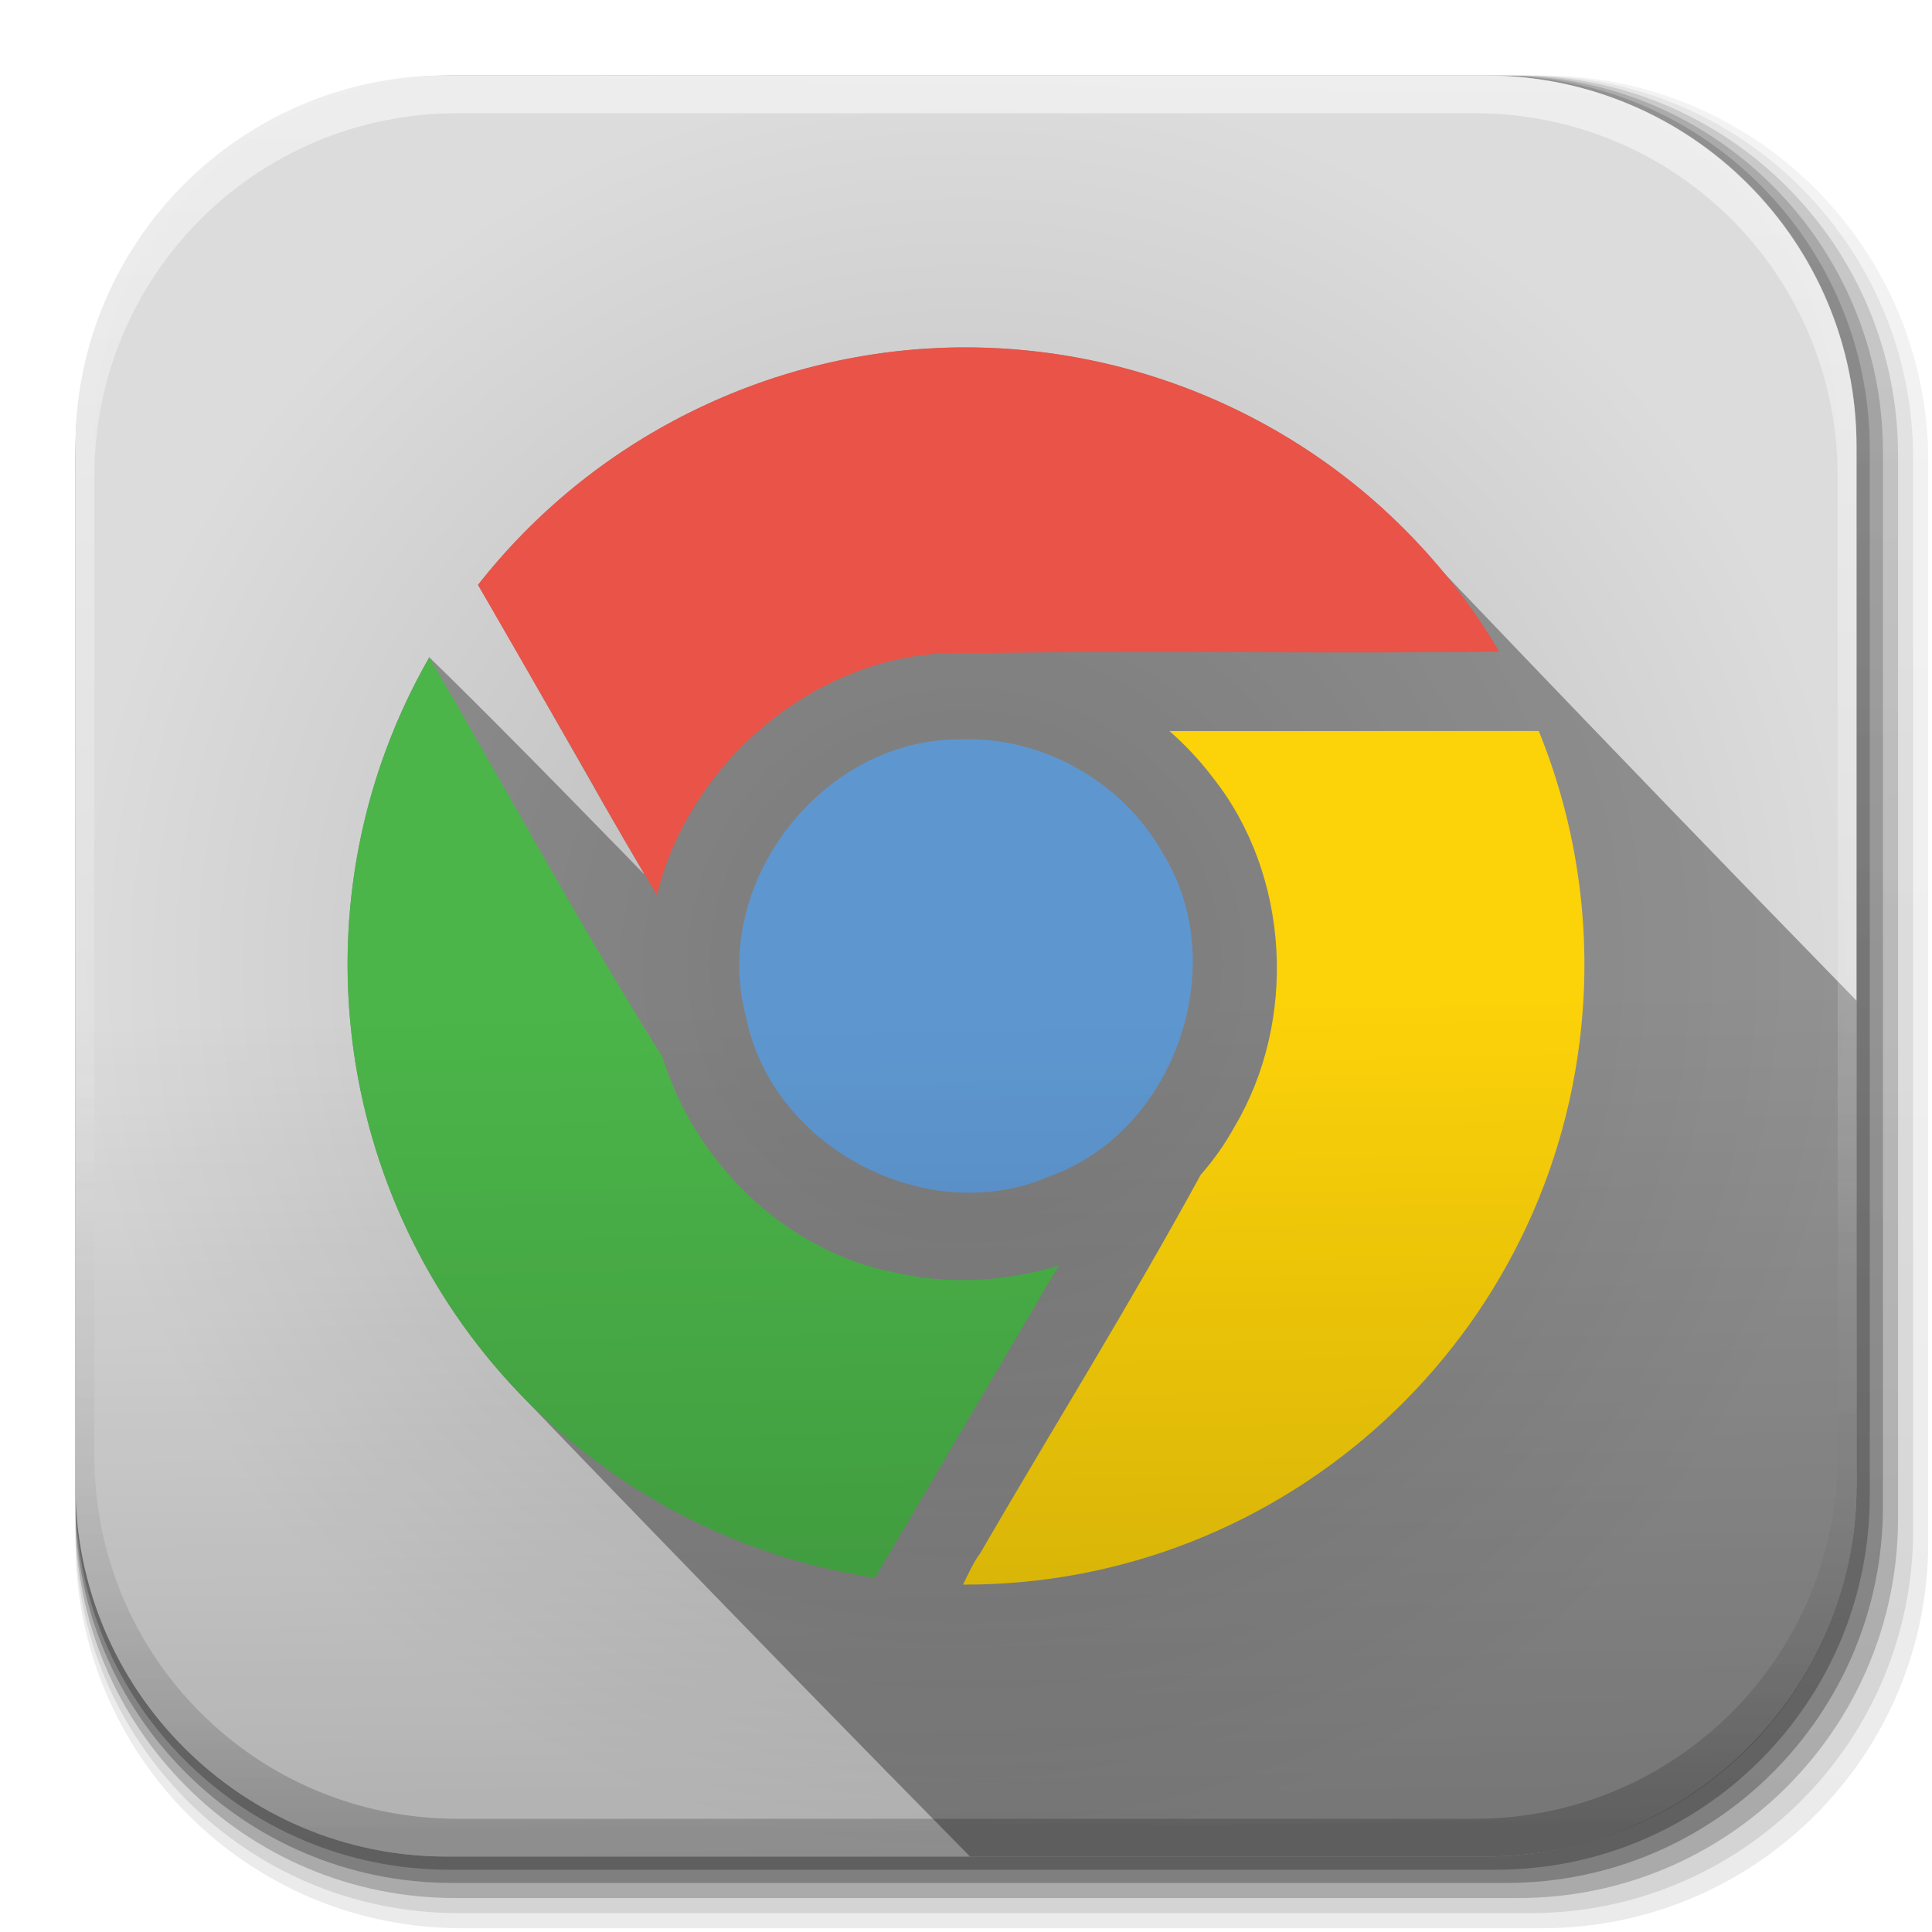
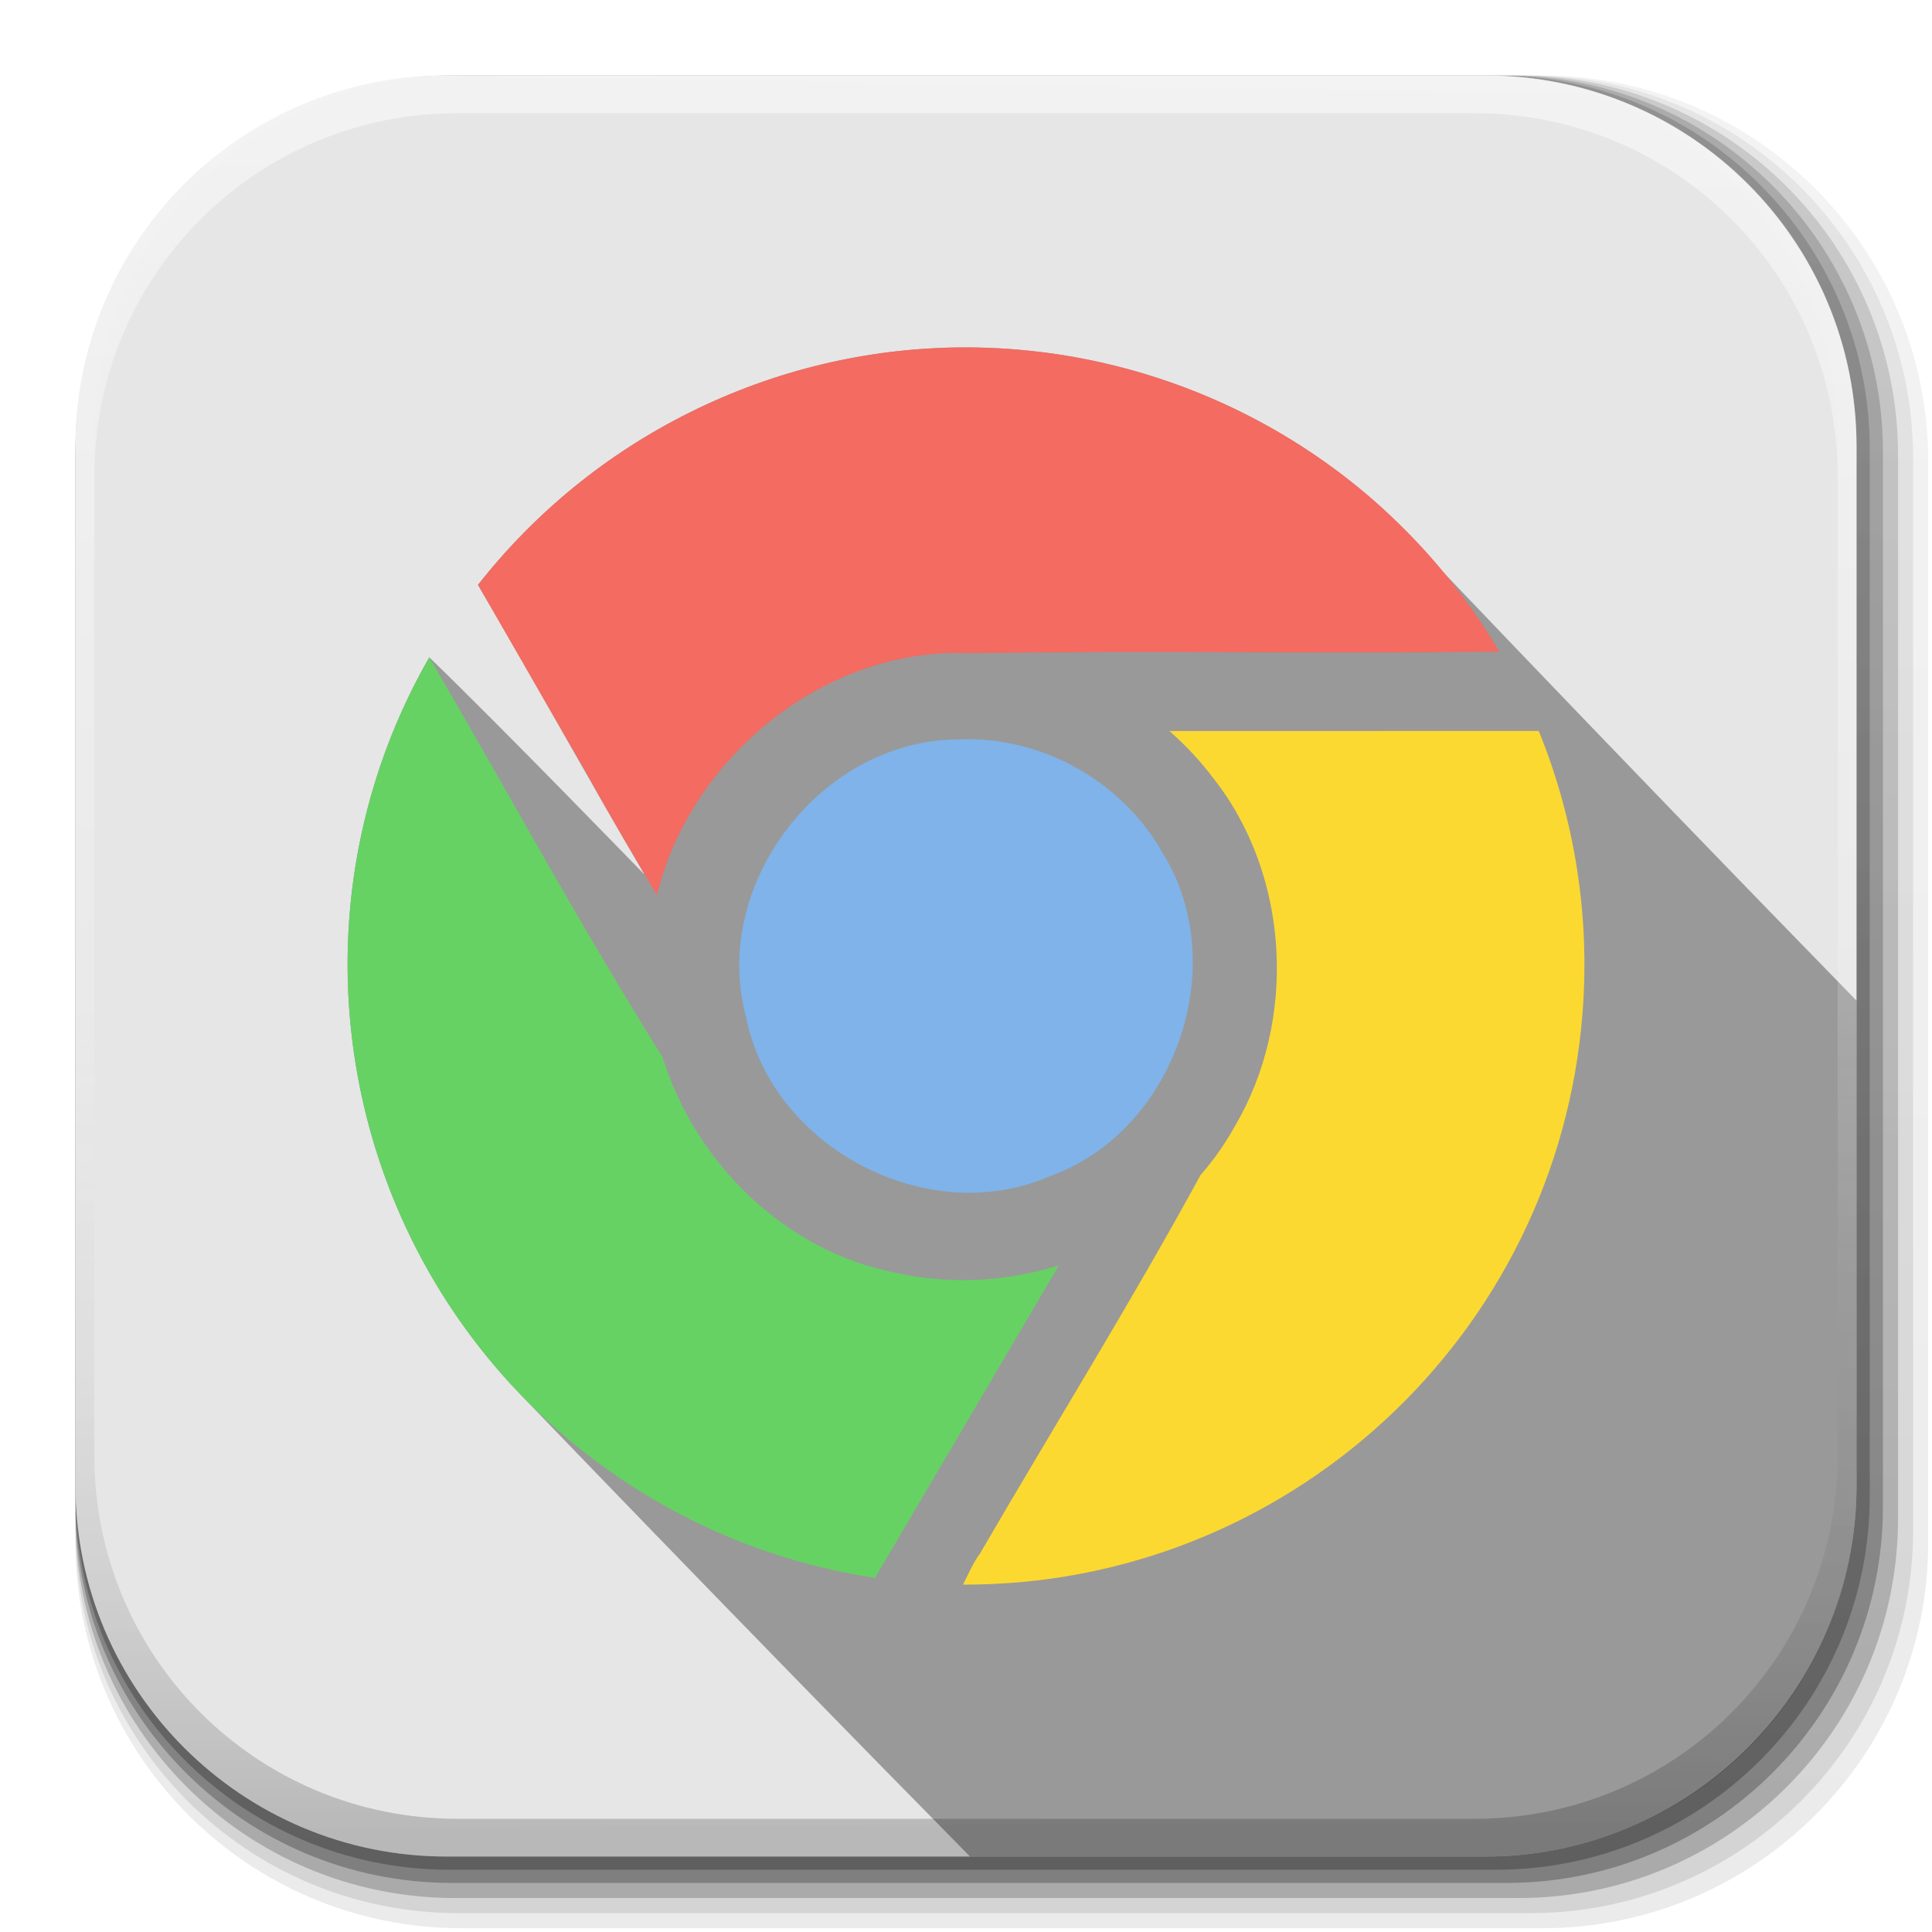
<svg xmlns="http://www.w3.org/2000/svg" xmlns:xlink="http://www.w3.org/1999/xlink" width="512" height="512" id="svg2" version="1.1">
  <defs id="defs4">
    <linearGradient y2="48.085" x2="78.466" y1="56.301" x1="64.478" gradientUnits="userSpaceOnUse" id="linearGradient3834">
      <stop id="stop3836" style="stop-color:#b4b4b4;stop-opacity:1;" offset="0" />
      <stop offset="1" style="stop-color:#dcdcdc;stop-opacity:1;" id="stop3838" />
    </linearGradient>
    <linearGradient id="linearGradient21900" gradientUnits="userSpaceOnUse" x1="64.478" y1="56.301" x2="78.466" y2="48.085">
      <stop offset="0" style="stop-color:#2d7787;stop-opacity:1;" id="stop21902" />
      <stop id="stop21912" style="stop-color:#3c9fb4;stop-opacity:1;" offset="0.657" />
      <stop offset="1" style="stop-color:#64bacc;stop-opacity:1;" id="stop21910" />
    </linearGradient>
    <radialGradient xlink:href="#linearGradient3834" id="radialGradient3850" gradientUnits="userSpaceOnUse" gradientTransform="matrix(0.6924617,0.05092335,-0.0509484,0.6928022,-458.2293,60.60656)" cx="255.994" cy="256" fx="255.994" fy="256" r="216" />
    <linearGradient xlink:href="#circle53_2_-7" id="linearGradient28146" x1="-297.389" y1="35" x2="-301.881" y2="467" gradientUnits="userSpaceOnUse" spreadMethod="pad" />
    <linearGradient id="circle53_2_-7" gradientUnits="userSpaceOnUse" x1="-175.667" y1="582.198" x2="-175.667" y2="581.436" gradientTransform="matrix(82,0,0,-82,14489.971,47794.699)">
      <stop offset="0" style="stop-color:#81B4E0" id="stop23-0" />
      <stop offset="1" style="stop-color:#0C5A94" id="stop25-1" />
    </linearGradient>
    <linearGradient y2="581.436" x2="-175.667" y1="582.198" x1="-175.667" gradientTransform="matrix(153.9433,0,0,-154.0595,27298.791,89890.334)" gradientUnits="userSpaceOnUse" id="linearGradient3069" xlink:href="#circle53_2_-7" />
    <linearGradient xlink:href="#linearGradient21900" id="linearGradient28182" gradientUnits="userSpaceOnUse" x1="-293.038" y1="467" x2="-295.136" y2="175.068" gradientTransform="translate(550.0062,4.999996)" />
    <linearGradient xlink:href="#circle53_2_" id="linearGradient4469" gradientUnits="userSpaceOnUse" gradientTransform="matrix(211.9635,0,0,-211.9635,37491.427,123580.79)" x1="-175.667" y1="582.198" x2="-175.667" y2="581.436" />
    <linearGradient id="circle53_2_" gradientUnits="userSpaceOnUse" x1="-175.667" y1="582.198" x2="-175.667" y2="581.436" gradientTransform="matrix(82,0,0,-82,14489.971,47794.699)">
      <stop offset="0" style="stop-color:#81B4E0" id="stop23" />
      <stop offset="1" style="stop-color:#0C5A94" id="stop25" />
    </linearGradient>
    <radialGradient xlink:href="#linearGradient3834" id="radialGradient3800" gradientUnits="userSpaceOnUse" gradientTransform="matrix(0.6924617,0.05092335,-0.0509484,0.6928022,-458.2293,60.60656)" cx="255.994" cy="256" fx="255.994" fy="256" r="216" />
    <linearGradient xlink:href="#circle53_2_-7" id="linearGradient3802" gradientUnits="userSpaceOnUse" spreadMethod="pad" x1="-297.389" y1="35" x2="-301.881" y2="467" />
    <linearGradient xlink:href="#circle53_2_-7" id="linearGradient3806" gradientUnits="userSpaceOnUse" spreadMethod="pad" x1="-297.389" y1="35" x2="-301.881" y2="467" gradientTransform="translate(550.0062,4.999996)" />
    <radialGradient xlink:href="#linearGradient3834" id="radialGradient3809" gradientUnits="userSpaceOnUse" gradientTransform="matrix(1.000738,0.00615701,-0.00615247,1,1.392249,-1.576156)" cx="255.994" cy="256" fx="255.994" fy="256" r="216" />
    <radialGradient xlink:href="#linearGradient3834" id="radialGradient3239" gradientUnits="userSpaceOnUse" gradientTransform="matrix(1.000738,0.00615701,-0.00615247,1,1.392249,-1.576156)" cx="255.994" cy="256" fx="255.994" fy="256" r="216" />
    <linearGradient xlink:href="#linearGradient4487" id="linearGradient4082" gradientUnits="userSpaceOnUse" gradientTransform="translate(-146.2203,369.0885)" x1="1016.104" y1="476.26" x2="1011.953" y2="251.661" />
    <linearGradient id="linearGradient4487">
      <stop id="stop4489" style="stop-color:#000000;stop-opacity:1" offset="0" />
      <stop id="stop4491" style="stop-color:#000000;stop-opacity:0" offset="1" />
    </linearGradient>
    <linearGradient xlink:href="#linearGradient3737" id="linearGradient4084" gradientUnits="userSpaceOnUse" gradientTransform="translate(778.5998,-360.5596)" x1="993.439" y1="51.512" x2="988.786" y2="363.738" />
    <linearGradient id="linearGradient3737">
      <stop id="stop3739" style="stop-color:#ffffff;stop-opacity:1" offset="0" />
      <stop id="stop3741" style="stop-color:#ffffff;stop-opacity:0" offset="1" />
    </linearGradient>
    <linearGradient xlink:href="#linearGradient4046" id="linearGradient4086" gradientUnits="userSpaceOnUse" x1="1764.649" y1="155.597" x2="1763.69" y2="-55.941" />
    <linearGradient id="linearGradient4046">
      <stop id="stop4048" style="stop-color:#000000;stop-opacity:1;" offset="0" />
      <stop id="stop4050" style="stop-color:#ffffff;stop-opacity:0.2" offset="1" />
    </linearGradient>
    <linearGradient xlink:href="#ButtonShadow-0-1-1" id="linearGradient4110" gradientUnits="userSpaceOnUse" gradientTransform="matrix(1.023305,0,0,1.023305,-823.777,592.8376)" x1="1012.513" y1="484.417" x2="1006.808" y2="20.626" />
    <linearGradient x1="45.448" y1="92.54" x2="45.448" y2="7.017" id="ButtonShadow-0-1-1" gradientUnits="userSpaceOnUse" gradientTransform="matrix(1.005865,0,0,0.994169,100,0)">
      <stop id="stop3750-8-9-3" style="stop-color:#000000;stop-opacity:1" offset="0" />
      <stop id="stop3752-5-6-4" style="stop-color:#000000;stop-opacity:0.588" offset="1" />
    </linearGradient>
    <linearGradient xlink:href="#ButtonShadow-0-1-1" id="linearGradient4112" gradientUnits="userSpaceOnUse" gradientTransform="matrix(1.040254,0,0,1.040254,-837.9512,592.5182)" x1="1012.513" y1="484.417" x2="1006.808" y2="20.626" />
    <linearGradient x1="45.448" y1="92.54" x2="45.448" y2="7.017" id="linearGradient3442" gradientUnits="userSpaceOnUse" gradientTransform="matrix(1.005865,0,0,0.994169,100,0)">
      <stop id="stop3444" style="stop-color:#000000;stop-opacity:1" offset="0" />
      <stop id="stop3446" style="stop-color:#000000;stop-opacity:0.588" offset="1" />
    </linearGradient>
    <linearGradient xlink:href="#ButtonShadow-0-1-1" id="linearGradient4114" gradientUnits="userSpaceOnUse" gradientTransform="matrix(1.03178,0,0,1.03178,-830.8641,592.6779)" x1="1012.513" y1="484.417" x2="1006.808" y2="20.626" />
    <linearGradient x1="45.448" y1="92.54" x2="45.448" y2="7.017" id="linearGradient3449" gradientUnits="userSpaceOnUse" gradientTransform="matrix(1.005865,0,0,0.994169,100,0)">
      <stop id="stop3451" style="stop-color:#000000;stop-opacity:1" offset="0" />
      <stop id="stop3453" style="stop-color:#000000;stop-opacity:0.588" offset="1" />
    </linearGradient>
    <linearGradient xlink:href="#ButtonShadow-0-1-1" id="linearGradient4116" gradientUnits="userSpaceOnUse" gradientTransform="matrix(1.01483,0,0,1.01483,-816.69,592.9972)" x1="1012.513" y1="484.417" x2="1006.808" y2="20.626" />
    <linearGradient x1="45.448" y1="92.54" x2="45.448" y2="7.017" id="linearGradient3456" gradientUnits="userSpaceOnUse" gradientTransform="matrix(1.005865,0,0,0.994169,100,0)">
      <stop id="stop3458" style="stop-color:#000000;stop-opacity:1" offset="0" />
      <stop id="stop3460" style="stop-color:#000000;stop-opacity:0.588" offset="1" />
    </linearGradient>
    <linearGradient xlink:href="#ButtonShadow-0-1-1" id="linearGradient4118" gradientUnits="userSpaceOnUse" gradientTransform="matrix(1.007415,0,0,1.007415,-810.4888,593.1369)" x1="1012.513" y1="484.417" x2="1006.808" y2="20.626" />
    <linearGradient x1="45.448" y1="92.54" x2="45.448" y2="7.017" id="linearGradient3463" gradientUnits="userSpaceOnUse" gradientTransform="matrix(1.005865,0,0,0.994169,100,0)">
      <stop id="stop3465" style="stop-color:#000000;stop-opacity:1" offset="0" />
      <stop id="stop3467" style="stop-color:#000000;stop-opacity:0.588" offset="1" />
    </linearGradient>
    <linearGradient y2="20.626" x2="1006.808" y1="484.417" x1="1012.513" gradientTransform="matrix(1.007415,0,0,1.007415,-810.4888,593.1369)" gradientUnits="userSpaceOnUse" id="linearGradient3475" xlink:href="#ButtonShadow-0-1-1" />
    <linearGradient xlink:href="#linearGradient4487-2" id="linearGradient4082-8" gradientUnits="userSpaceOnUse" gradientTransform="translate(-146.2203,369.0885)" x1="1016.104" y1="476.26" x2="1011.953" y2="251.661" />
    <linearGradient id="linearGradient4487-2">
      <stop id="stop4489-0" style="stop-color:#000000;stop-opacity:1" offset="0" />
      <stop id="stop4491-2" style="stop-color:#000000;stop-opacity:0" offset="1" />
    </linearGradient>
    <linearGradient xlink:href="#linearGradient3737-1" id="linearGradient4084-8" gradientUnits="userSpaceOnUse" gradientTransform="translate(778.5998,-360.5596)" x1="993.439" y1="51.512" x2="988.786" y2="363.738" />
    <linearGradient id="linearGradient3737-1">
      <stop id="stop3739-2" style="stop-color:#ffffff;stop-opacity:1" offset="0" />
      <stop id="stop3741-6" style="stop-color:#ffffff;stop-opacity:0" offset="1" />
    </linearGradient>
    <linearGradient xlink:href="#linearGradient4046-4" id="linearGradient4086-6" gradientUnits="userSpaceOnUse" x1="1764.649" y1="155.597" x2="1763.69" y2="-55.941" />
    <linearGradient id="linearGradient4046-4">
      <stop id="stop4048-6" style="stop-color:#000000;stop-opacity:1;" offset="0" />
      <stop id="stop4050-9" style="stop-color:#ffffff;stop-opacity:0.2" offset="1" />
    </linearGradient>
-     <radialGradient xlink:href="#linearGradient3834-2" id="radialGradient3239-3" gradientUnits="userSpaceOnUse" gradientTransform="matrix(1.000738,0.00615701,-0.00615247,1,1.392249,-1.576156)" cx="255.994" cy="256" fx="255.994" fy="256" r="216" />
    <linearGradient y2="48.085" x2="78.466" y1="56.301" x1="64.478" gradientUnits="userSpaceOnUse" id="linearGradient3834-2">
-       <stop id="stop3836-3" style="stop-color:#b4b4b4;stop-opacity:1;" offset="0" />
+       <stop id="stop3836-3" style="stop-color:#c8c8c8;stop-opacity:1;" offset="0" />
      <stop offset="1" style="stop-color:#dcdcdc;stop-opacity:1;" id="stop3838-8" />
    </linearGradient>
    <linearGradient xlink:href="#ButtonShadow-0-1-1-4" id="linearGradient4114-1" gradientUnits="userSpaceOnUse" gradientTransform="matrix(1.03178,0,0,1.03178,-830.8641,592.6779)" x1="1012.513" y1="484.417" x2="1006.808" y2="20.626" />
    <linearGradient x1="45.448" y1="92.54" x2="45.448" y2="7.017" id="ButtonShadow-0-1-1-4" gradientUnits="userSpaceOnUse" gradientTransform="matrix(1.005865,0,0,0.994169,100,0)">
      <stop id="stop3750-8-9-3-3" style="stop-color:#000000;stop-opacity:1" offset="0" />
      <stop id="stop3752-5-6-4-3" style="stop-color:#000000;stop-opacity:0.588" offset="1" />
    </linearGradient>
    <linearGradient xlink:href="#ButtonShadow-0-1-1-4" id="linearGradient4112-7" gradientUnits="userSpaceOnUse" gradientTransform="matrix(1.040254,0,0,1.040254,-837.9512,592.5182)" x1="1012.513" y1="484.417" x2="1006.808" y2="20.626" />
    <linearGradient x1="45.448" y1="92.54" x2="45.448" y2="7.017" id="linearGradient3555" gradientUnits="userSpaceOnUse" gradientTransform="matrix(1.005865,0,0,0.994169,100,0)">
      <stop id="stop3557" style="stop-color:#000000;stop-opacity:1" offset="0" />
      <stop id="stop3559" style="stop-color:#000000;stop-opacity:0.588" offset="1" />
    </linearGradient>
    <linearGradient xlink:href="#ButtonShadow-0-1-1-4" id="linearGradient4110-5" gradientUnits="userSpaceOnUse" gradientTransform="matrix(1.023305,0,0,1.023305,-823.777,592.8376)" x1="1012.513" y1="484.417" x2="1006.808" y2="20.626" />
    <linearGradient x1="45.448" y1="92.54" x2="45.448" y2="7.017" id="linearGradient3562" gradientUnits="userSpaceOnUse" gradientTransform="matrix(1.005865,0,0,0.994169,100,0)">
      <stop id="stop3564" style="stop-color:#000000;stop-opacity:1" offset="0" />
      <stop id="stop3566" style="stop-color:#000000;stop-opacity:0.588" offset="1" />
    </linearGradient>
    <linearGradient xlink:href="#ButtonShadow-0-1-1-4" id="linearGradient4116-1" gradientUnits="userSpaceOnUse" gradientTransform="matrix(1.01483,0,0,1.01483,-816.69,592.9972)" x1="1012.513" y1="484.417" x2="1006.808" y2="20.626" />
    <linearGradient x1="45.448" y1="92.54" x2="45.448" y2="7.017" id="linearGradient3569" gradientUnits="userSpaceOnUse" gradientTransform="matrix(1.005865,0,0,0.994169,100,0)">
      <stop id="stop3571" style="stop-color:#000000;stop-opacity:1" offset="0" />
      <stop id="stop3573" style="stop-color:#000000;stop-opacity:0.588" offset="1" />
    </linearGradient>
    <linearGradient y2="20.626" x2="1006.808" y1="484.417" x1="1012.513" gradientTransform="matrix(1.007415,0,0,1.007415,-810.4888,593.1369)" gradientUnits="userSpaceOnUse" id="linearGradient3272" xlink:href="#ButtonShadow-0-1-1-4" />
    <linearGradient x1="45.448" y1="92.54" x2="45.448" y2="7.017" id="linearGradient3576" gradientUnits="userSpaceOnUse" gradientTransform="matrix(1.005865,0,0,0.994169,100,0)">
      <stop id="stop3578" style="stop-color:#000000;stop-opacity:1" offset="0" />
      <stop id="stop3580" style="stop-color:#000000;stop-opacity:0.588" offset="1" />
    </linearGradient>
    <linearGradient y2="20.626" x2="1006.808" y1="484.417" x1="1012.513" gradientTransform="matrix(1.007415,0,0,1.007415,-810.4888,593.1369)" gradientUnits="userSpaceOnUse" id="linearGradient3601" xlink:href="#ButtonShadow-0-1-1-4" />
    <linearGradient xlink:href="#ButtonShadow-0-1-1-4" id="linearGradient3720" gradientUnits="userSpaceOnUse" gradientTransform="matrix(1.03178,0,0,1.03178,-830.8641,592.6779)" x1="1012.513" y1="484.417" x2="1006.808" y2="20.626" />
    <linearGradient xlink:href="#ButtonShadow-0-1-1-4" id="linearGradient3722" gradientUnits="userSpaceOnUse" gradientTransform="matrix(1.040254,0,0,1.040254,-837.9512,592.5182)" x1="1012.513" y1="484.417" x2="1006.808" y2="20.626" />
    <linearGradient xlink:href="#ButtonShadow-0-1-1-4" id="linearGradient3724" gradientUnits="userSpaceOnUse" gradientTransform="matrix(1.023305,0,0,1.023305,-823.777,592.8376)" x1="1012.513" y1="484.417" x2="1006.808" y2="20.626" />
    <linearGradient xlink:href="#ButtonShadow-0-1-1-4" id="linearGradient3726" gradientUnits="userSpaceOnUse" gradientTransform="matrix(1.01483,0,0,1.01483,-816.69,592.9972)" x1="1012.513" y1="484.417" x2="1006.808" y2="20.626" />
    <linearGradient xlink:href="#ButtonShadow-0-1-1-5" id="linearGradient4114-2" gradientUnits="userSpaceOnUse" gradientTransform="matrix(1.03178,0,0,1.03178,-830.8641,592.6779)" x1="1012.513" y1="484.417" x2="1006.808" y2="20.626" />
    <linearGradient x1="45.448" y1="92.54" x2="45.448" y2="7.017" id="ButtonShadow-0-1-1-5" gradientUnits="userSpaceOnUse" gradientTransform="matrix(1.005865,0,0,0.994169,100,0)">
      <stop id="stop3750-8-9-3-6" style="stop-color:#000000;stop-opacity:1" offset="0" />
      <stop id="stop3752-5-6-4-2" style="stop-color:#000000;stop-opacity:0.588" offset="1" />
    </linearGradient>
    <linearGradient xlink:href="#ButtonShadow-0-1-1-5" id="linearGradient4112-2" gradientUnits="userSpaceOnUse" gradientTransform="matrix(1.040254,0,0,1.040254,-837.9512,592.5182)" x1="1012.513" y1="484.417" x2="1006.808" y2="20.626" />
    <linearGradient x1="45.448" y1="92.54" x2="45.448" y2="7.017" id="linearGradient5292" gradientUnits="userSpaceOnUse" gradientTransform="matrix(1.005865,0,0,0.994169,100,0)">
      <stop id="stop5294" style="stop-color:#000000;stop-opacity:1" offset="0" />
      <stop id="stop5296" style="stop-color:#000000;stop-opacity:0.588" offset="1" />
    </linearGradient>
    <linearGradient xlink:href="#ButtonShadow-0-1-1-5" id="linearGradient4110-6" gradientUnits="userSpaceOnUse" gradientTransform="matrix(1.023305,0,0,1.023305,-823.777,592.8376)" x1="1012.513" y1="484.417" x2="1006.808" y2="20.626" />
    <linearGradient x1="45.448" y1="92.54" x2="45.448" y2="7.017" id="linearGradient5299" gradientUnits="userSpaceOnUse" gradientTransform="matrix(1.005865,0,0,0.994169,100,0)">
      <stop id="stop5301" style="stop-color:#000000;stop-opacity:1" offset="0" />
      <stop id="stop5303" style="stop-color:#000000;stop-opacity:0.588" offset="1" />
    </linearGradient>
    <linearGradient xlink:href="#ButtonShadow-0-1-1-5" id="linearGradient4116-6" gradientUnits="userSpaceOnUse" gradientTransform="matrix(1.01483,0,0,1.01483,-816.69,592.9972)" x1="1012.513" y1="484.417" x2="1006.808" y2="20.626" />
    <linearGradient x1="45.448" y1="92.54" x2="45.448" y2="7.017" id="linearGradient5306" gradientUnits="userSpaceOnUse" gradientTransform="matrix(1.005865,0,0,0.994169,100,0)">
      <stop id="stop5308" style="stop-color:#000000;stop-opacity:1" offset="0" />
      <stop id="stop5310" style="stop-color:#000000;stop-opacity:0.588" offset="1" />
    </linearGradient>
    <linearGradient y2="20.626" x2="1006.808" y1="484.417" x1="1012.513" gradientTransform="matrix(1.007415,0,0,1.007415,-810.4888,593.1369)" gradientUnits="userSpaceOnUse" id="linearGradient3372" xlink:href="#ButtonShadow-0-1-1-5" />
    <linearGradient x1="45.448" y1="92.54" x2="45.448" y2="7.017" id="linearGradient5313" gradientUnits="userSpaceOnUse" gradientTransform="matrix(1.005865,0,0,0.994169,100,0)">
      <stop id="stop5315" style="stop-color:#000000;stop-opacity:1" offset="0" />
      <stop id="stop5317" style="stop-color:#000000;stop-opacity:0.588" offset="1" />
    </linearGradient>
    <linearGradient xlink:href="#linearGradient4487-22" id="linearGradient4082-88" gradientUnits="userSpaceOnUse" gradientTransform="translate(-146.2203,369.0885)" x1="1016.104" y1="476.26" x2="1011.953" y2="251.661" />
    <linearGradient id="linearGradient4487-22">
      <stop id="stop4489-8" style="stop-color:#000000;stop-opacity:1" offset="0" />
      <stop id="stop4491-8" style="stop-color:#000000;stop-opacity:0" offset="1" />
    </linearGradient>
    <linearGradient xlink:href="#linearGradient3737-5" id="linearGradient4084-6" gradientUnits="userSpaceOnUse" gradientTransform="translate(778.5998,-360.5596)" x1="993.439" y1="51.512" x2="988.786" y2="363.738" />
    <linearGradient id="linearGradient3737-5">
      <stop id="stop3739-6" style="stop-color:#ffffff;stop-opacity:1" offset="0" />
      <stop id="stop3741-8" style="stop-color:#ffffff;stop-opacity:0" offset="1" />
    </linearGradient>
    <linearGradient xlink:href="#linearGradient4046-0" id="linearGradient4086-0" gradientUnits="userSpaceOnUse" x1="1764.649" y1="155.597" x2="1763.69" y2="-55.941" />
    <linearGradient id="linearGradient4046-0">
      <stop id="stop4048-3" style="stop-color:#000000;stop-opacity:1;" offset="0" />
      <stop id="stop4050-7" style="stop-color:#ffffff;stop-opacity:0.2" offset="1" />
    </linearGradient>
    <linearGradient y2="20.626" x2="1006.808" y1="484.417" x1="1012.513" gradientTransform="matrix(1.007415,0,0,1.007415,-810.4888,593.1369)" gradientUnits="userSpaceOnUse" id="linearGradient5342" xlink:href="#ButtonShadow-0-1-1-5" />
  </defs>
  <g id="layer1" transform="translate(0,-540.3622)" />
  <g id="g4103" transform="translate(-11.98507,-592.1172)">
    <rect ry="101.458" y="612.117" x="31.985" height="487" width="487" id="rect6187" style="opacity:0.1;color:#000000;fill:url(#linearGradient4114-2);fill-opacity:1;fill-rule:nonzero;stroke:none;stroke-width:1.5;marker:none;visibility:visible;display:inline;overflow:visible;enable-background:accumulate" />
    <rect style="opacity:0.08;color:#000000;fill:url(#linearGradient4112-2);fill-opacity:1;fill-rule:nonzero;stroke:none;stroke-width:1.5;marker:none;visibility:visible;display:inline;overflow:visible;enable-background:accumulate" id="rect6191" width="491" height="491" x="31.985" y="612.117" ry="102.292" />
    <rect style="opacity:0.2;color:#000000;fill:url(#linearGradient4110-6);fill-opacity:1;fill-rule:nonzero;stroke:none;stroke-width:1.5;marker:none;visibility:visible;display:inline;overflow:visible;enable-background:accumulate" id="rect6183" width="483" height="483" x="31.985" y="612.117" ry="100.625" />
    <rect ry="99.792" y="612.117" x="31.985" height="479" width="479" id="rect6179" style="opacity:0.25;color:#000000;fill:url(#linearGradient4116-6);fill-opacity:1;fill-rule:nonzero;stroke:none;stroke-width:1.5;marker:none;visibility:visible;display:inline;overflow:visible;enable-background:accumulate" />
    <rect style="opacity:0.25;color:#000000;fill:url(#linearGradient5342);fill-opacity:1;fill-rule:nonzero;stroke:none;stroke-width:1.5;marker:none;visibility:visible;display:inline;overflow:visible;enable-background:accumulate" id="rect5574" width="475.5" height="475.5" x="31.985" y="612.117" ry="99.062" />
  </g>
  <g id="g28153" style="display:none">
    <path style="fill:#ea5347;fill-opacity:1" d="m 554.017,407.868 c -21.892,0.268 -44.067,5.349 -64.985,15.746 -20.066,9.973 -37.614,24.285 -51.392,41.846 8.875,15.43 17.743,30.857 26.633,46.278 5.379,9.777 11.095,19.379 16.768,28.998 7.965,-32.832 39.456,-59.236 73.828,-58.764 l 6.072,0 c 41.466,-0.549 82.959,0.179 124.431,-0.298 -28.032,-47.469 -78.876,-74.448 -131.356,-73.806 z" id="path3082" />
    <path style="fill:#4bb549;fill-opacity:1" d="m 425.815,483.038 c -38.879,67.891 -19.135,155.279 46.853,199.516 18.45,12.369 39.379,20.45 61.257,23.757 14.887,-25.236 29.721,-50.507 44.574,-75.766 -12.71,3.931 -26.439,4.712 -39.46,1.79 -26.82,-5.172 -48.695,-26.596 -56.654,-52.35 -19.885,-31.69 -37.692,-64.666 -56.569,-96.945 z" id="path3078" />
    <path style="fill:#fcd209;fill-opacity:1" d="m 694.918,500.893 c -29.858,0.001 -59.715,0.016 -89.573,0.021 3.888,3.413 7.441,7.193 10.547,11.314 18.721,23.622 20.552,58.936 5.199,84.737 -2.317,4.19 -5.078,8.067 -8.182,11.612 -16.939,31.06 -35.675,61.144 -53.458,91.746 -1.642,2.199 -2.849,4.967 -4.176,7.628 78.123,0.257 144.314,-59.917 150.297,-139.047 1.756,-23.235 -1.907,-46.514 -10.653,-68.011 z" id="path3080" />
  </g>
  <g id="g27124" />
  <path id="path28175" d="m 254.031,105.969 c -21.892,0.268 -44.082,5.354 -65,15.75 -20.066,9.973 -37.629,24.283 -51.406,41.844 14.515,24.749 26.897,47.324 40.312,70.094 -0.011,0.02 -0.02,0.043 -0.031,0.062 0,0 -34.672,-35.793 -52.094,-52.594 -33.385,58.298 -23.539,130.957 21.688,178.344 0.36,0.395 195.41,203.864 286.216,285.217 10.276,14.491 23.306,27.396 38.938,37.875 18.45,12.369 39.404,20.443 61.281,23.75 2.47,-4.188 4.939,-8.373 7.406,-12.562 l 13.937,14.189 c 78.123,0.257 144.298,-59.901 150.281,-139.031 1.756,-23.235 -1.91,-46.503 -10.656,-68 -6.548,-5.196 -19.125,-19.156 -19.125,-19.156 3.196,-0.023 6.398,-0.026 9.594,-0.062 -6.209,-10.515 -13.533,-20.01 -21.75,-28.438 -104.274,-94.753 -306.527,-308.185 -306.527,-308.185 -28.205,-25.62 -65.196,-39.557 -103.062,-39.094 z" style="fill:#000000;fill-opacity:0.471;display:none" />
  <g id="g3230-5" transform="matrix(1.092593,0,0,1.092593,-23.70365,-23.7037)">
-     <rect ry="90" y="40" x="40" height="432" width="432" id="rect3830-7" style="color:#000000;fill:url(#radialGradient3239-3);fill-opacity:1;fill-rule:nonzero;stroke:none;stroke-width:1.5;marker:none;visibility:visible;display:inline;overflow:visible;enable-background:accumulate" />
+     <rect ry="90" y="40" x="40" height="432" width="432" id="rect3830-7" style="color:#000000;fill:#e6e6e6;fill-opacity:1;fill-rule:nonzero;stroke:none;stroke-width:1.5;marker:none;visibility:visible;display:inline;overflow:visible;enable-background:accumulate" />
    <path style="opacity:0.85;color:#000000;fill:#000000;fill-opacity:0.392;fill-rule:nonzero;stroke:none;stroke-width:1.5;marker:none;visibility:visible;display:inline;overflow:visible;enable-background:accumulate" d="m 254.031,105.969 c -21.892,0.268 -44.082,5.354 -65,15.75 -20.066,9.973 -37.629,24.283 -51.406,41.844 14.515,24.749 26.897,47.324 40.312,70.094 -0.011,0.02 -0.02,0.043 -0.031,0.062 0,0 -34.672,-35.793 -52.094,-52.594 C 92.427,239.423 102.273,312.082 147.5,359.469 147.68,359.667 196.685,410.791 256.969,472 L 382,472 c 49.86,0 90,-40.14 90,-90 l 0,-117.594 C 408.055,198.86 357.094,145.062 357.094,145.062 328.889,119.443 291.898,105.505 254.031,105.969 z" id="rect28177-3" />
    <g id="g28148-8">
-       <path style="fill:#4bb549;fill-opacity:1" d="m 125.815,181.134 c -38.879,67.891 -19.135,155.279 46.853,199.516 18.45,12.369 39.379,20.45 61.257,23.757 14.887,-25.236 29.721,-50.507 44.574,-75.766 -12.71,3.931 -26.439,4.712 -39.46,1.79 -26.82,-5.172 -48.695,-26.596 -56.654,-52.35 -19.885,-31.69 -37.692,-64.666 -56.569,-96.945 z" id="path4226-7" />
-       <path style="fill:#fcd209;fill-opacity:1" d="m 394.918,198.989 c -29.858,0.001 -59.715,0.016 -89.573,0.021 3.888,3.413 7.441,7.193 10.547,11.314 18.721,23.622 20.552,58.936 5.199,84.737 -2.317,4.19 -5.078,8.067 -8.182,11.612 -16.939,31.06 -35.675,61.144 -53.458,91.746 -1.642,2.199 -2.849,4.967 -4.176,7.628 78.123,0.257 144.314,-59.917 150.297,-139.047 1.756,-23.235 -1.907,-46.514 -10.653,-68.011 z" id="path4228-8" />
-       <path style="fill:#ea5347;fill-opacity:1" d="m 254.017,105.964 c -21.892,0.268 -44.067,5.349 -64.985,15.746 -20.066,9.973 -37.614,24.285 -51.392,41.846 8.875,15.43 17.743,30.857 26.633,46.278 5.379,9.777 11.095,19.379 16.768,28.998 7.965,-32.832 39.456,-59.236 73.828,-58.764 l 6.072,0 c 41.466,-0.549 82.959,0.179 124.431,-0.298 -28.032,-47.469 -78.875,-74.448 -131.356,-73.806 z" id="path55_1_-0" />
+       <path style="fill:#66d264;fill-opacity:1" d="m 125.815,181.134 c -38.879,67.891 -19.135,155.279 46.853,199.516 18.45,12.369 39.379,20.45 61.257,23.757 14.887,-25.236 29.721,-50.507 44.574,-75.766 -12.71,3.931 -26.439,4.712 -39.46,1.79 -26.82,-5.172 -48.695,-26.596 -56.654,-52.35 -19.885,-31.69 -37.692,-64.666 -56.569,-96.945 z" id="path4226-7" />
+       <path style="fill:#fcd930;fill-opacity:1" d="m 394.918,198.989 c -29.858,0.001 -59.715,0.016 -89.573,0.021 3.888,3.413 7.441,7.193 10.547,11.314 18.721,23.622 20.552,58.936 5.199,84.737 -2.317,4.19 -5.078,8.067 -8.182,11.612 -16.939,31.06 -35.675,61.144 -53.458,91.746 -1.642,2.199 -2.849,4.967 -4.176,7.628 78.123,0.257 144.314,-59.917 150.297,-139.047 1.756,-23.235 -1.907,-46.514 -10.653,-68.011 z" id="path4228-8" />
+       <path style="fill:#f36b61;fill-opacity:1" d="m 254.017,105.964 c -21.892,0.268 -44.067,5.349 -64.985,15.746 -20.066,9.973 -37.614,24.285 -51.392,41.846 8.875,15.43 17.743,30.857 26.633,46.278 5.379,9.777 11.095,19.379 16.768,28.998 7.965,-32.832 39.456,-59.236 73.828,-58.764 l 6.072,0 c 41.466,-0.549 82.959,0.179 124.431,-0.298 -28.032,-47.469 -78.875,-74.448 -131.356,-73.806 z" id="path55_1_-0" />
    </g>
-     <path style="fill:#5e97d0;fill-opacity:1" d="m 254.761,201.035 c -33.648,-0.292 -60.88,35.05 -52.097,67.401 6.322,31.761 44.142,51.442 73.628,38.574 30.475,-10.871 44.328,-51.282 27.398,-78.439 -9.74,-17.305 -29.183,-28.272 -48.929,-27.536 z" id="circle53_1_-7" />
+     <path style="fill:#7fb3e9;fill-opacity:1" d="m 254.761,201.035 c -33.648,-0.292 -60.88,35.05 -52.097,67.401 6.322,31.761 44.142,51.442 73.628,38.574 30.475,-10.871 44.328,-51.282 27.398,-78.439 -9.74,-17.305 -29.183,-28.272 -48.929,-27.536 z" id="circle53_1_-7" />
  </g>
  <g id="g4076-9" transform="translate(-605.5193,-353.9683)">
-     <rect style="opacity:0.2;color:#000000;fill:url(#linearGradient4082-8);fill-opacity:1;fill-rule:nonzero;stroke:none;stroke-width:1.5;marker:none;visibility:visible;display:inline;overflow:visible;enable-background:accumulate" id="rect6809-3" width="472" height="472" x="625.519" y="373.968" ry="98.333" />
    <g transform="translate(-926.6676,684.3845)" id="g4038-0">
      <path style="opacity:0.5;color:#000000;fill:url(#linearGradient4084-8);fill-opacity:1;fill-rule:nonzero;stroke:none;stroke-width:1.5;marker:none;visibility:visible;display:inline;overflow:visible;enable-background:accumulate" d="m 1650.499,-310.416 c -54.477,0 -98.312,43.836 -98.312,98.312 l 0,275.344 c 0,54.477 43.836,98.344 98.312,98.344 l 2.938,0 c -53.322,0 -96.25,-42.928 -96.25,-96.25 l 0,-269.5 c 0,-53.322 42.928,-96.25 96.25,-96.25 l 269.5,0 c 53.322,0 96.25,42.928 96.25,96.25 l 0,269.5 c 0,53.323 -42.928,96.25 -96.25,96.25 l 2.906,0 c 54.477,0 98.344,-43.867 98.344,-98.344 l 0,-275.344 c 0,-54.477 -43.867,-98.312 -98.344,-98.312 l -275.344,0 z" id="rect6809-2-1" />
      <path id="path3981-5" d="m 1650.499,161.584 c -54.477,0 -98.312,-43.836 -98.312,-98.313 l 0,-275.344 c 0,-54.477 43.836,-98.344 98.312,-98.344 l 2.938,0 c -53.322,0 -96.25,42.928 -96.25,96.25 l 0,269.5 c 0,53.323 42.928,96.25 96.25,96.25 l 269.5,0 c 53.322,0 96.25,-42.928 96.25,-96.25 l 0,-269.5 c 0,-53.322 -42.928,-96.25 -96.25,-96.25 l 2.906,0 c 54.477,0 98.344,43.867 98.344,98.344 l 0,275.344 c 0,54.477 -43.867,98.313 -98.344,98.313 l -275.344,0 z" style="opacity:0.2;color:#000000;fill:url(#linearGradient4086-6);fill-opacity:1;fill-rule:nonzero;stroke:none;stroke-width:1.5;marker:none;visibility:visible;display:inline;overflow:visible;enable-background:accumulate" />
    </g>
  </g>
</svg>
